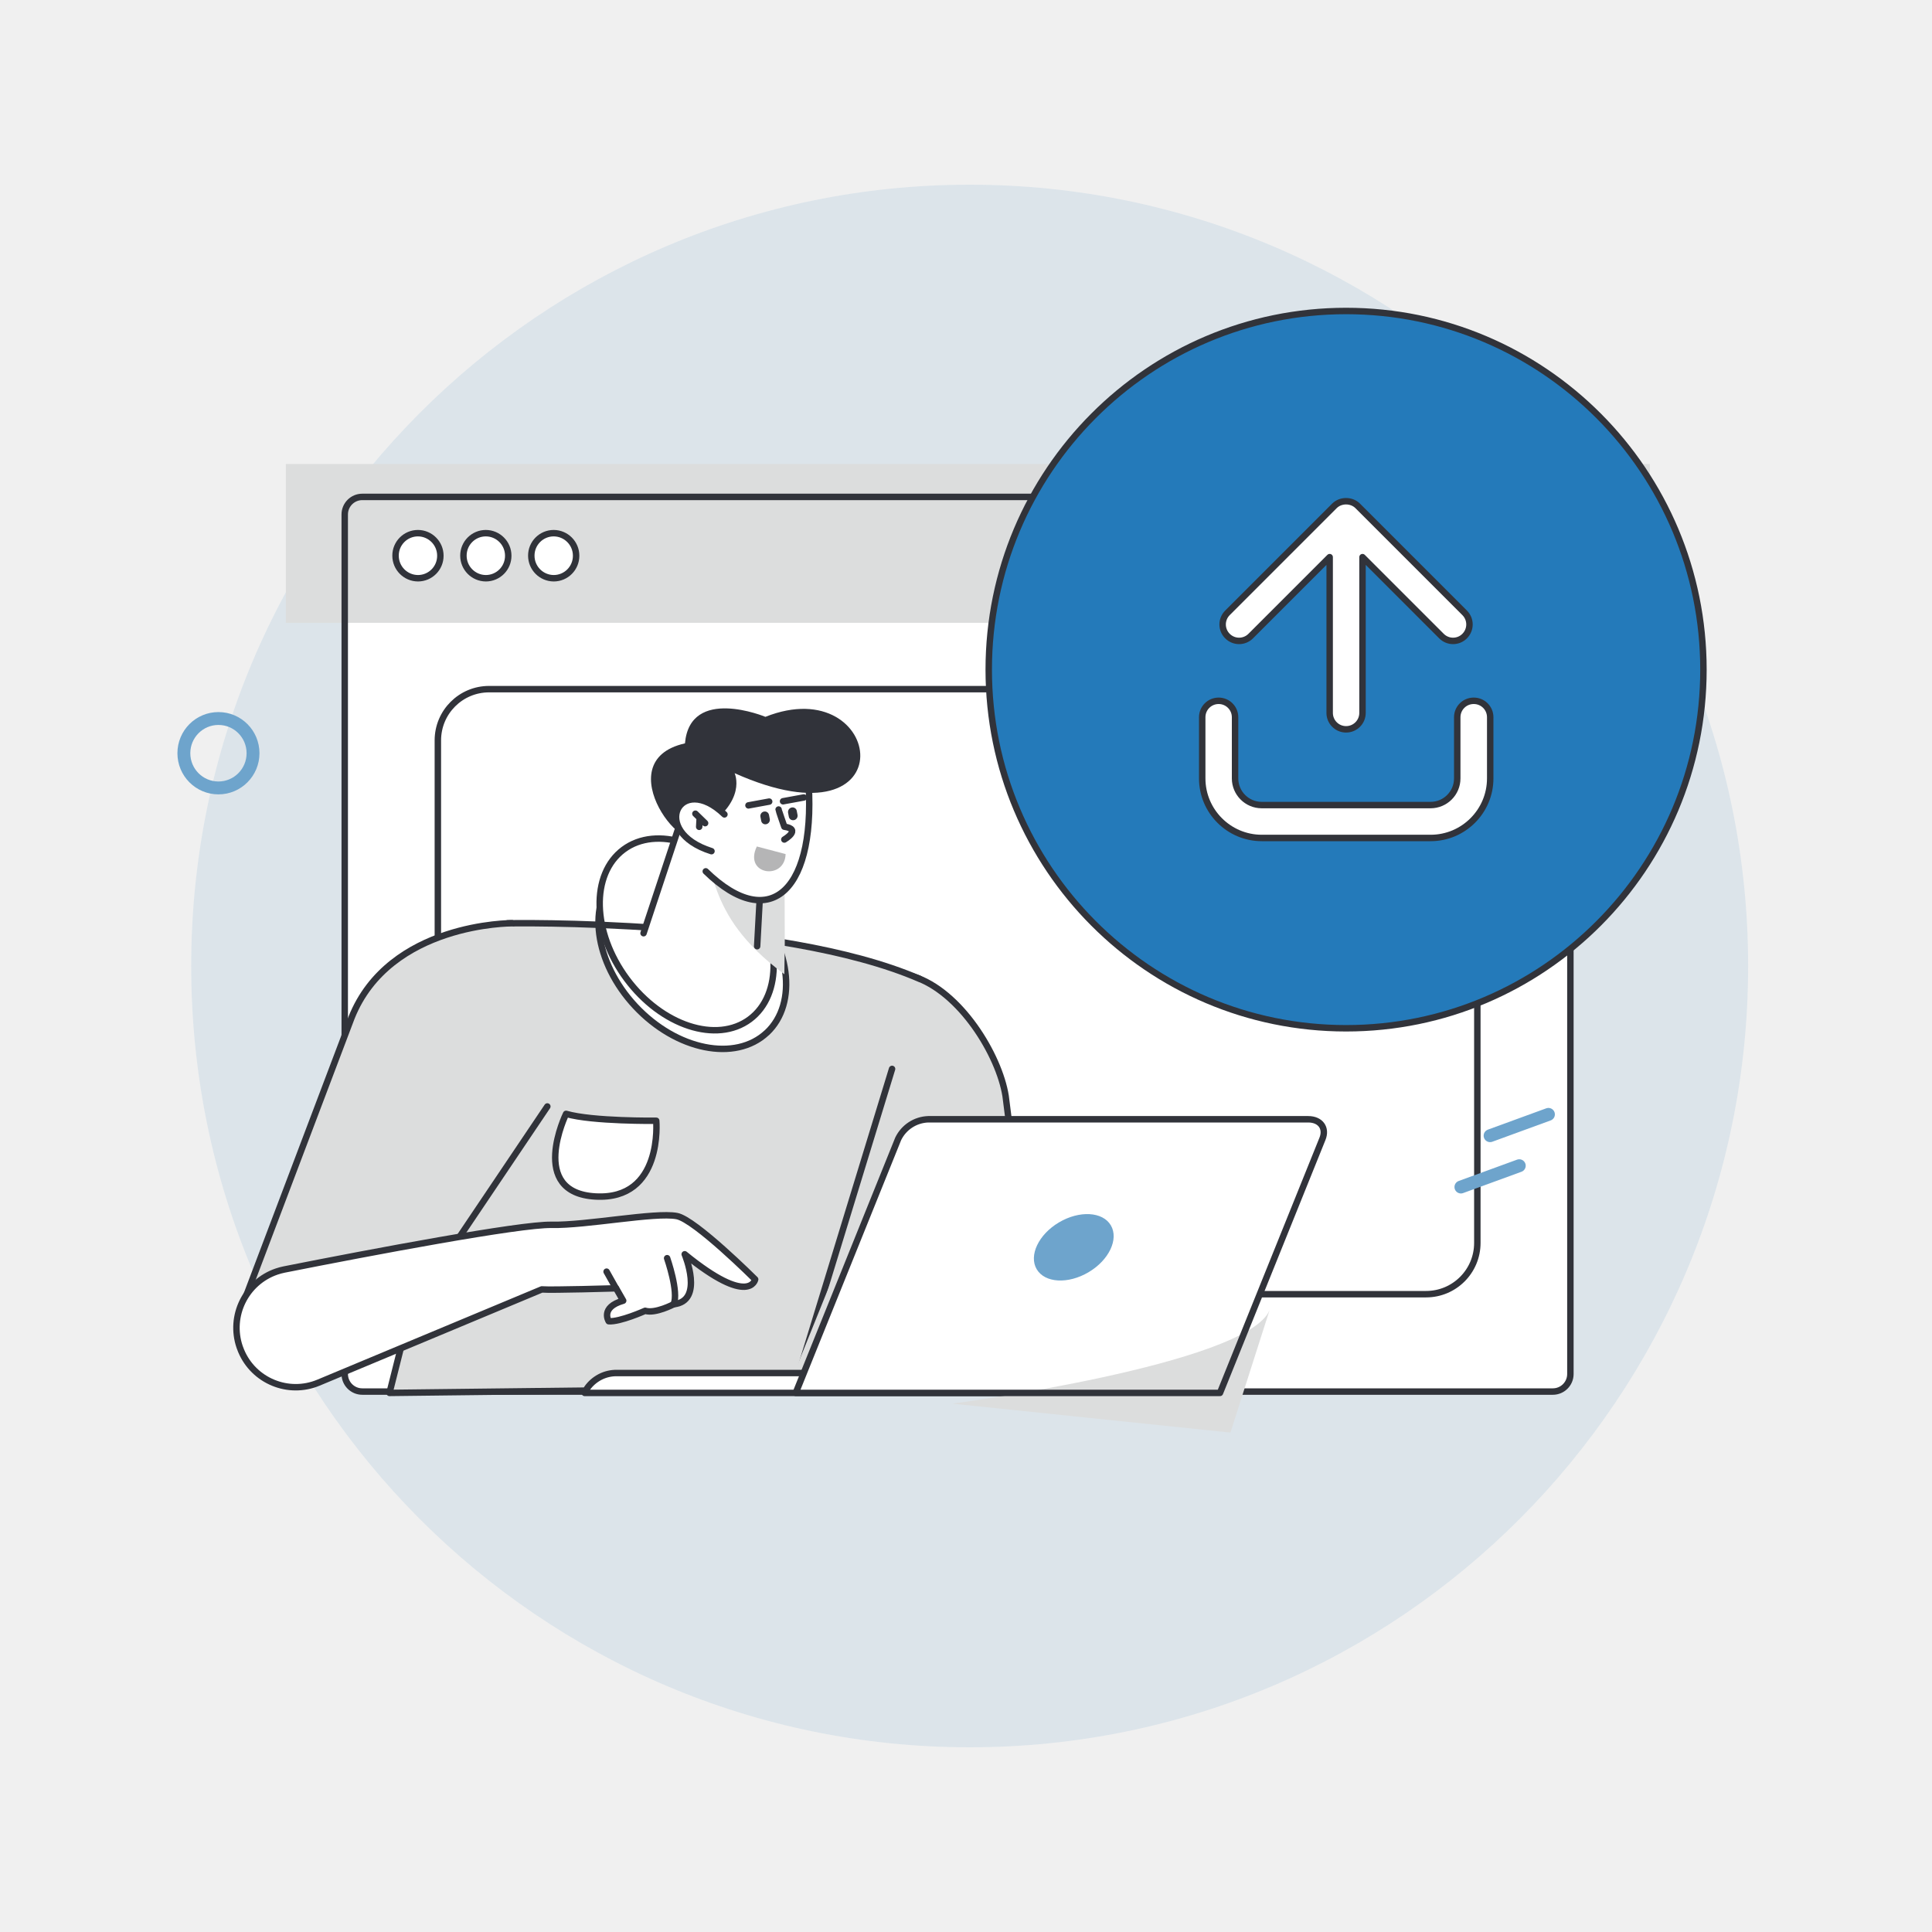
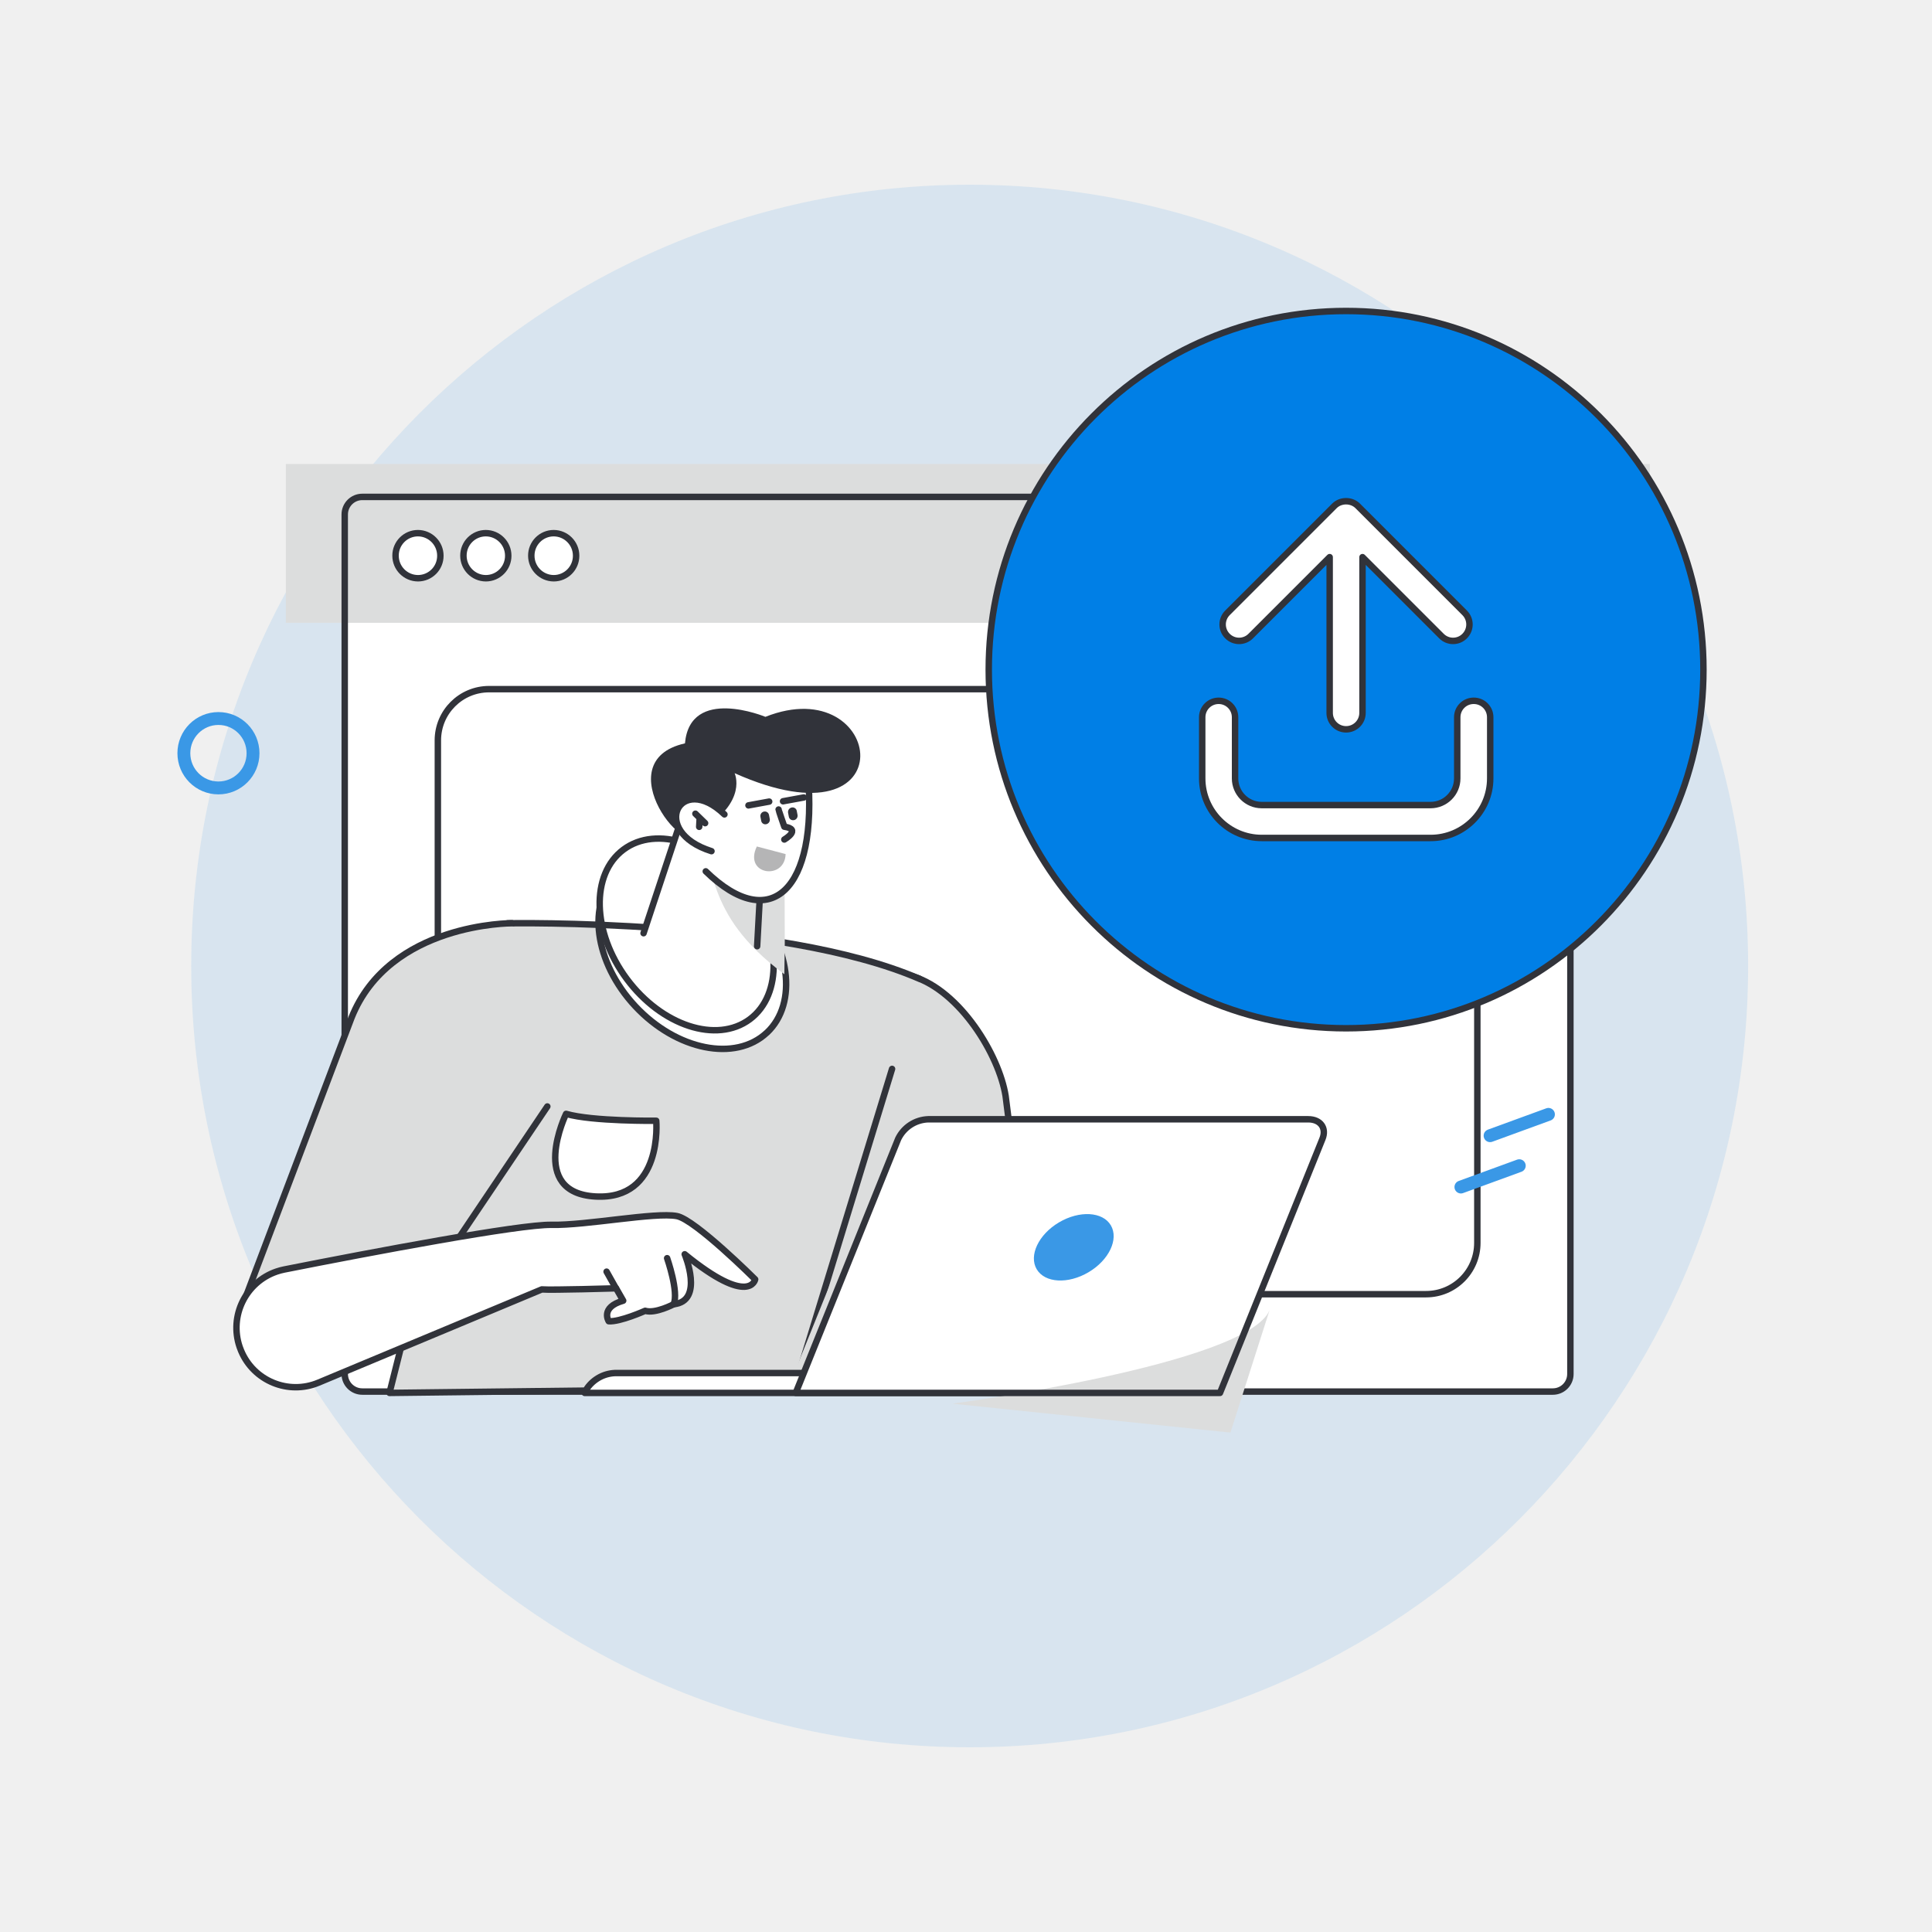
<svg xmlns="http://www.w3.org/2000/svg" id="a" viewBox="0 0 300 300">
  <defs>
-     <style>.b,.c,.d,.e,.f{stroke-linecap:round;stroke-linejoin:round;}.b,.c,.d,.f{stroke:#31333a;}.b,.d,.g{fill:#fff;}.h{isolation:isolate;opacity:.1;}.h,.c{fill:#247aba;}.h,.i,.j,.k,.l,.g{stroke-width:0px;}.c,.d,.f{stroke-width:1px;}.e{stroke:#6ea4cc;stroke-width:2px;}.e,.f{fill:none;}.i{fill:#31333a;}.j{fill:#6ea4cc;}.k{fill:#dcdddd;}.l{fill:#b5b5b6;}</style>
+     <style>.b,.c,.d,.e,.f{stroke-linecap:round;stroke-linejoin:round;}.b,.c,.d,.f{stroke:#31333a;}.b,.d,.g{fill:#fff;}.h{isolation:isolate;opacity:.1;}.h,.c{fill:#007fe6;}.h,.i,.j,.k,.l,.g{stroke-width:0px;}.c,.d,.f{stroke-width:1px;}.e{stroke:#3a98e6;stroke-width:2px;}.e,.f{fill:none;}.i{fill:#31333a;}.j{fill:#3a98e6;}.k{fill:#dcdddd;}.l{fill:#b5b5b6;}</style>
  </defs>
  <path class="h" d="m150.57,271.32c66.76,0,120.88-54.32,120.88-121.32S217.33,28.68,150.57,28.68,29.69,83,29.69,150s54.12,121.32,120.88,121.32Z" />
  <path class="g" d="m241.13,77.16H56.25c-1.5,0-2.72,1.22-2.72,2.72h0v133.48c0,1.5,1.22,2.72,2.72,2.72h184.88c1.5,0,2.72-1.22,2.72-2.72h0V79.88c0-1.5-1.22-2.72-2.72-2.72h0Z" />
  <path class="k" d="m256.2,72.05H44.39v24.66h211.8v-24.66h0Z" />
  <path class="f" d="m241.13,77.16H56.25c-1.5,0-2.72,1.22-2.72,2.72h0v133.48c0,1.5,1.22,2.72,2.72,2.72h184.88c1.5,0,2.72-1.22,2.72-2.72h0V79.88c0-1.5-1.22-2.72-2.72-2.72h0Z" />
  <path class="d" d="m64.9,89.79c1.93,0,3.49-1.57,3.48-3.5,0-1.93-1.56-3.49-3.48-3.5-1.93,0-3.49,1.57-3.48,3.5,0,1.93,1.56,3.49,3.48,3.5Zm10.54,0c1.93,0,3.49-1.57,3.48-3.5,0-1.93-1.56-3.49-3.48-3.5-1.93,0-3.49,1.57-3.48,3.5,0,1.93,1.56,3.49,3.48,3.5h0Zm10.54,0c1.93,0,3.49-1.57,3.48-3.5,0-1.93-1.56-3.49-3.48-3.5-1.93,0-3.49,1.57-3.48,3.5,0,1.93,1.56,3.49,3.48,3.5Z" />
  <path class="g" d="m221.44,107.01H75.95c-4.4,0-7.96,3.56-7.96,7.96v78.03c0,4.4,3.56,7.96,7.96,7.96h145.49c4.4,0,7.96-3.56,7.96-7.96h0v-78.04c0-4.4-3.56-7.96-7.96-7.96h0Z" />
  <path class="f" d="m221.44,107.01H75.95c-4.4,0-7.96,3.56-7.96,7.96v78.03c0,4.4,3.56,7.96,7.96,7.96h145.49c4.4,0,7.96-3.56,7.96-7.96h0v-78.04c0-4.4-3.56-7.96-7.96-7.96h0Z" />
  <path class="g" d="m100.39,180.54c1.53,1.41,3.33,2.5,5.29,3.22,1.96.72,4.04,1.04,6.12.95" />
  <path class="i" d="m99.33,181.6c3.39,3.11,7.87,4.77,12.47,4.61.82-.02,1.48-.68,1.5-1.5,0-.82-.67-1.49-1.5-1.5-3.81.17-7.53-1.17-10.35-3.73-.59-.57-1.53-.57-2.12,0-.58.59-.58,1.53,0,2.12Z" />
  <path class="c" d="m209.02,159.67c30.65,0,55.49-24.93,55.49-55.69s-24.84-55.69-55.49-55.69-55.49,24.93-55.49,55.69,24.85,55.69,55.49,55.69Z" />
  <path class="k" d="m161.38,211.33l-5.23-41.15c-1.02-6.39-7.07-16.3-14.37-18.56l-18.22,25.98-5.44,36.71,43.25-2.98h0s0,0,0,0Z" />
  <path class="f" d="m161.38,211.33l-5.23-41.15c-1.02-6.39-7.07-16.3-14.37-18.56l-18.22,25.98-5.44,36.71,43.25-2.98h0s0,0,0,0Z" />
  <path class="k" d="m138.52,165.98l-15.16,49.57-62.88.74,18.35-72.92s42.22-.8,63.97,8.63" />
  <path class="d" d="m119.08,160.36c4.88-4.57,3.66-13.81-2.73-20.64-6.39-6.83-15.53-8.67-20.42-4.1-4.88,4.57-3.66,13.81,2.73,20.64,6.39,6.83,15.53,8.67,20.41,4.1h0Z" />
  <path class="d" d="m116.43,158.27c5.13-3.82,4.9-12.81-.51-20.09-5.41-7.28-13.96-10.08-19.1-6.26-5.13,3.82-4.9,12.81.51,20.09,5.41,7.28,13.96,10.08,19.1,6.26Z" />
  <path class="f" d="m138.52,165.98l-15.16,49.57-62.88.74,18.35-72.92s42.22-.8,63.97,8.63" />
  <path class="g" d="m99.93,144.91l5.81-17.53,10.69,8.07,1.71,1-.57,10.48" />
  <path class="k" d="m121.79,151.28c-13.04-9.69-9.92-17.15-14.47-22.26-4.54-5.1,14.5,4.89,14.5,4.89l.04,12.59" />
  <path class="f" d="m99.93,144.91l5.81-17.53,10.69,8.07,1.71,1-.57,10.48" />
  <path class="g" d="m107.32,129.02l.24-5.26,6-7.61,11.88,3.99c1.6,17.93-5.71,25.04-15.85,15.16" />
  <path class="f" d="m107.32,129.02l.24-5.26,6-7.61,11.88,3.99c1.6,17.93-5.71,25.04-15.85,15.16" />
  <path class="i" d="m108.89,128.87c7.28-4.4,5.18-8.81,5.18-8.81,27.16,12.11,23.28-16.09,4.78-8.75,0,0-11.69-4.86-12.49,4.12-12.48,2.79.89,19.4,2.53,13.44h0Z" />
  <path class="g" d="m112.49,126.46c-6.89-6.65-11.79,2.63-2.01,5.71,0,0,2.01-5.71,2.01-5.71Z" />
  <path class="f" d="m112.49,126.46c-6.89-6.65-11.79,2.63-2.01,5.71" />
  <path class="g" d="m120.9,125.7c0,.12.89,2.67.89,2.67,2.73.4,0,1.99,0,1.99" />
  <path class="f" d="m120.9,125.7c0,.12.89,2.67.89,2.67,2.73.4,0,1.99,0,1.99" />
  <path class="i" d="m123.3,127.35c.37-.08.61-.44.54-.81l-.12-.63c-.03-.18-.13-.33-.29-.43-.15-.1-.33-.13-.51-.09-.37.08-.61.44-.55.81l.12.63c.07.35.41.59.76.52,0,0,.02,0,.03,0h0Z" />
  <path class="f" d="m124.81,123.83l-3.22.59" />
  <path class="i" d="m118.99,127.98c.37-.08.61-.44.54-.81l-.12-.63c-.07-.36-.41-.59-.77-.52,0,0-.01,0-.02,0-.37.08-.61.44-.54.81l.12.63c.03.18.13.33.28.43.15.1.33.13.51.09Z" />
  <path class="f" d="m119.44,124.47l-3.22.59" />
  <path class="l" d="m121.99,132.62l-4.47-1.18c-2.12,4.44,4.35,5.32,4.47,1.18Z" />
  <path class="f" d="m109.49,127.82l-1.51-1.47m.59,2.04l.07-1.31" />
  <path class="k" d="m122.08,216.29h65.88l15.91-39.45c.68-1.68-.31-3.04-2.21-3.04h-59.01c-2,.07-3.79,1.24-4.66,3.04l-15.91,39.45Z" />
  <path class="d" d="m95.81,213.2h94.18l-1.59,3.09h-97.61l.37-.71c.52-.75,1.22-1.35,2.03-1.77.81-.42,1.71-.62,2.62-.61h0Z" />
  <path class="g" d="m123.56,216.29h65.88l15.91-39.45c.68-1.68-.31-3.04-2.21-3.04h-59.01c-2,.07-3.79,1.24-4.66,3.04l-15.91,39.45h0Z" />
  <path class="k" d="m197.14,203.44c-3.55,8.46-49.27,14.52-49.27,14.52l43.19,4.49" />
  <path class="f" d="m123.56,216.29h65.88l15.91-39.45c.68-1.68-.31-3.04-2.21-3.04h-59.01c-2,.07-3.79,1.24-4.66,3.04l-15.91,39.45h0Z" />
  <path class="j" d="m169.03,197.55c3.18-1.88,4.72-5.14,3.46-7.28s-4.87-2.34-8.05-.46c-3.18,1.88-4.72,5.15-3.46,7.28,1.27,2.14,4.87,2.34,8.05.46Z" />
  <path class="k" d="m84.99,171.81l-20.37,30.26-26.34-.99,16.3-43.04c5.9-14.8,24.93-14.68,24.93-14.68" />
  <path class="f" d="m84.99,171.81l-20.37,30.26-26.34-.99,16.3-43.04c5.9-14.8,24.93-14.68,24.93-14.68" />
  <path class="g" d="m117.26,198.67s-.84,4.32-10.94-3.91c0,0,3.06,7.28-1.71,7.76,0,0-2.85,1.51-4.43,1.02,0,0-3.92,1.76-5.66,1.62,0,0-1.38-2.15,2.25-3.19l-1.1-1.92s-10.04.3-11.54.17l-34.68,14.48c-4.68,1.95-10.06-.27-12.01-4.95-.08-.2-.16-.4-.23-.6-1.64-4.82.94-10.07,5.76-11.71.38-.13.76-.23,1.15-.31,13.65-2.71,36.62-7.04,41.53-6.94,5.38.11,16.07-2,19.45-1.36,2.83.53,12.16,9.83,12.16,9.83h0Z" />
  <path class="f" d="m117.26,198.67s-.84,4.32-10.94-3.91c0,0,3.06,7.28-1.71,7.76,0,0-2.85,1.51-4.43,1.02,0,0-3.92,1.76-5.66,1.62,0,0-1.38-2.15,2.25-3.19l-1.1-1.92s-10.04.3-11.54.17l-34.68,14.48c-4.68,1.95-10.06-.27-12.01-4.95-.08-.2-.16-.4-.23-.6h0c-1.64-4.82.94-10.07,5.76-11.71.38-.13.76-.23,1.15-.31,13.65-2.71,36.62-7.04,41.53-6.94,5.38.11,16.07-2,19.45-1.36,2.83.53,12.16,9.83,12.16,9.83h0Z" />
  <path class="g" d="m103.59,195.37s1.85,5.29,1.01,7.16l-1.01-7.16Z" />
  <path class="f" d="m103.59,195.37s1.85,5.29,1.01,7.16m-10.41-5.07l1.46,2.6" />
  <path class="d" d="m101.9,174.03s-9.89.12-14-1.07c0,0-5.97,12.25,4.57,12.83,10.55.58,9.43-11.76,9.43-11.76h0Z" />
  <path class="e" d="m33.92,122.35c2.96,0,5.37-2.41,5.37-5.39s-2.4-5.39-5.37-5.39-5.37,2.41-5.37,5.39,2.4,5.39,5.37,5.39Zm197.46,54l9.06-3.31m-13.59,11.28l9.06-3.31" />
  <path class="b" d="m194.21,98.77l12.26-12.26v24.19c0,1.41,1.14,2.55,2.55,2.55s2.55-1.14,2.55-2.55v-24.19l12.26,12.26c.5.5,1.15.75,1.8.75s1.31-.25,1.8-.75c1-1,1-2.61,0-3.61l-16.61-16.61c-.96-.96-2.65-.96-3.61,0l-16.61,16.61c-1,1-1,2.61,0,3.61,1,1,2.61,1,3.61,0Z" />
  <path class="b" d="m228.83,108.82c-1.41,0-2.55,1.14-2.55,2.55v9.5c0,2.29-1.86,4.14-4.14,4.14h-26.22c-2.29,0-4.14-1.86-4.14-4.14v-9.5c0-1.41-1.14-2.55-2.55-2.55s-2.55,1.14-2.55,2.55v9.5c0,5.1,4.15,9.25,9.25,9.25h26.22c5.1,0,9.25-4.15,9.25-9.25v-9.5c0-1.41-1.14-2.55-2.55-2.55Z" />
</svg>
